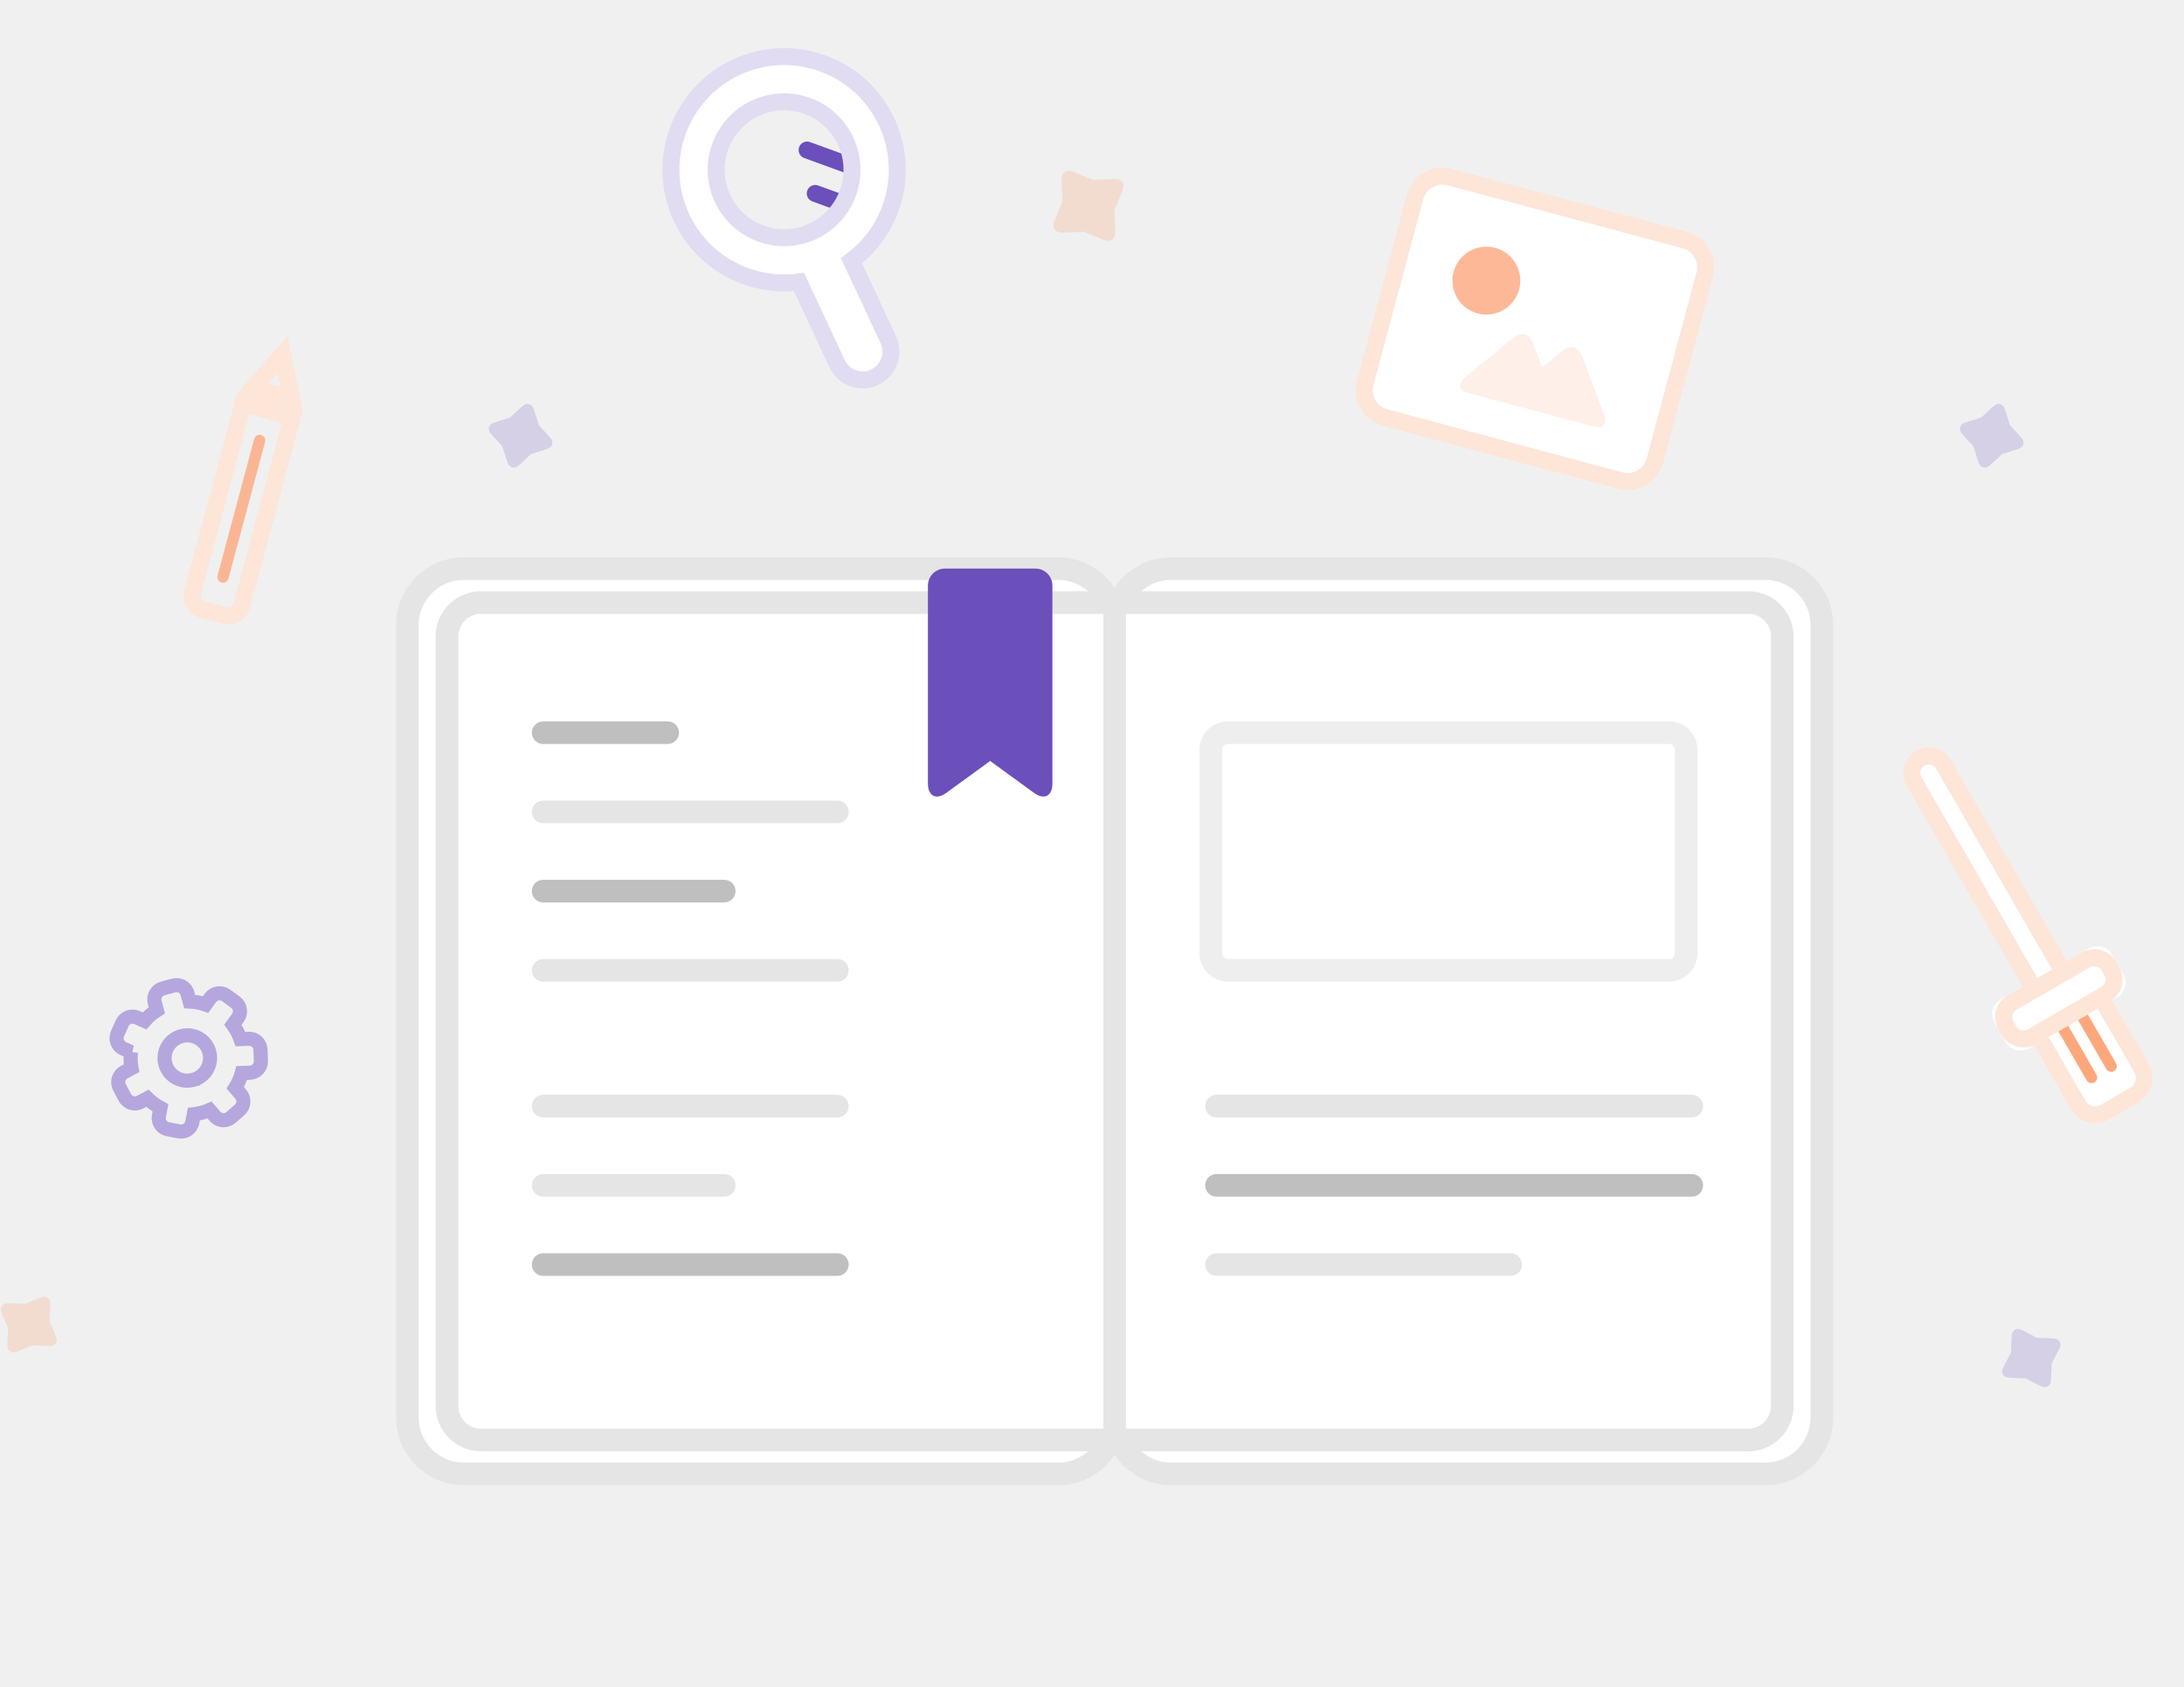
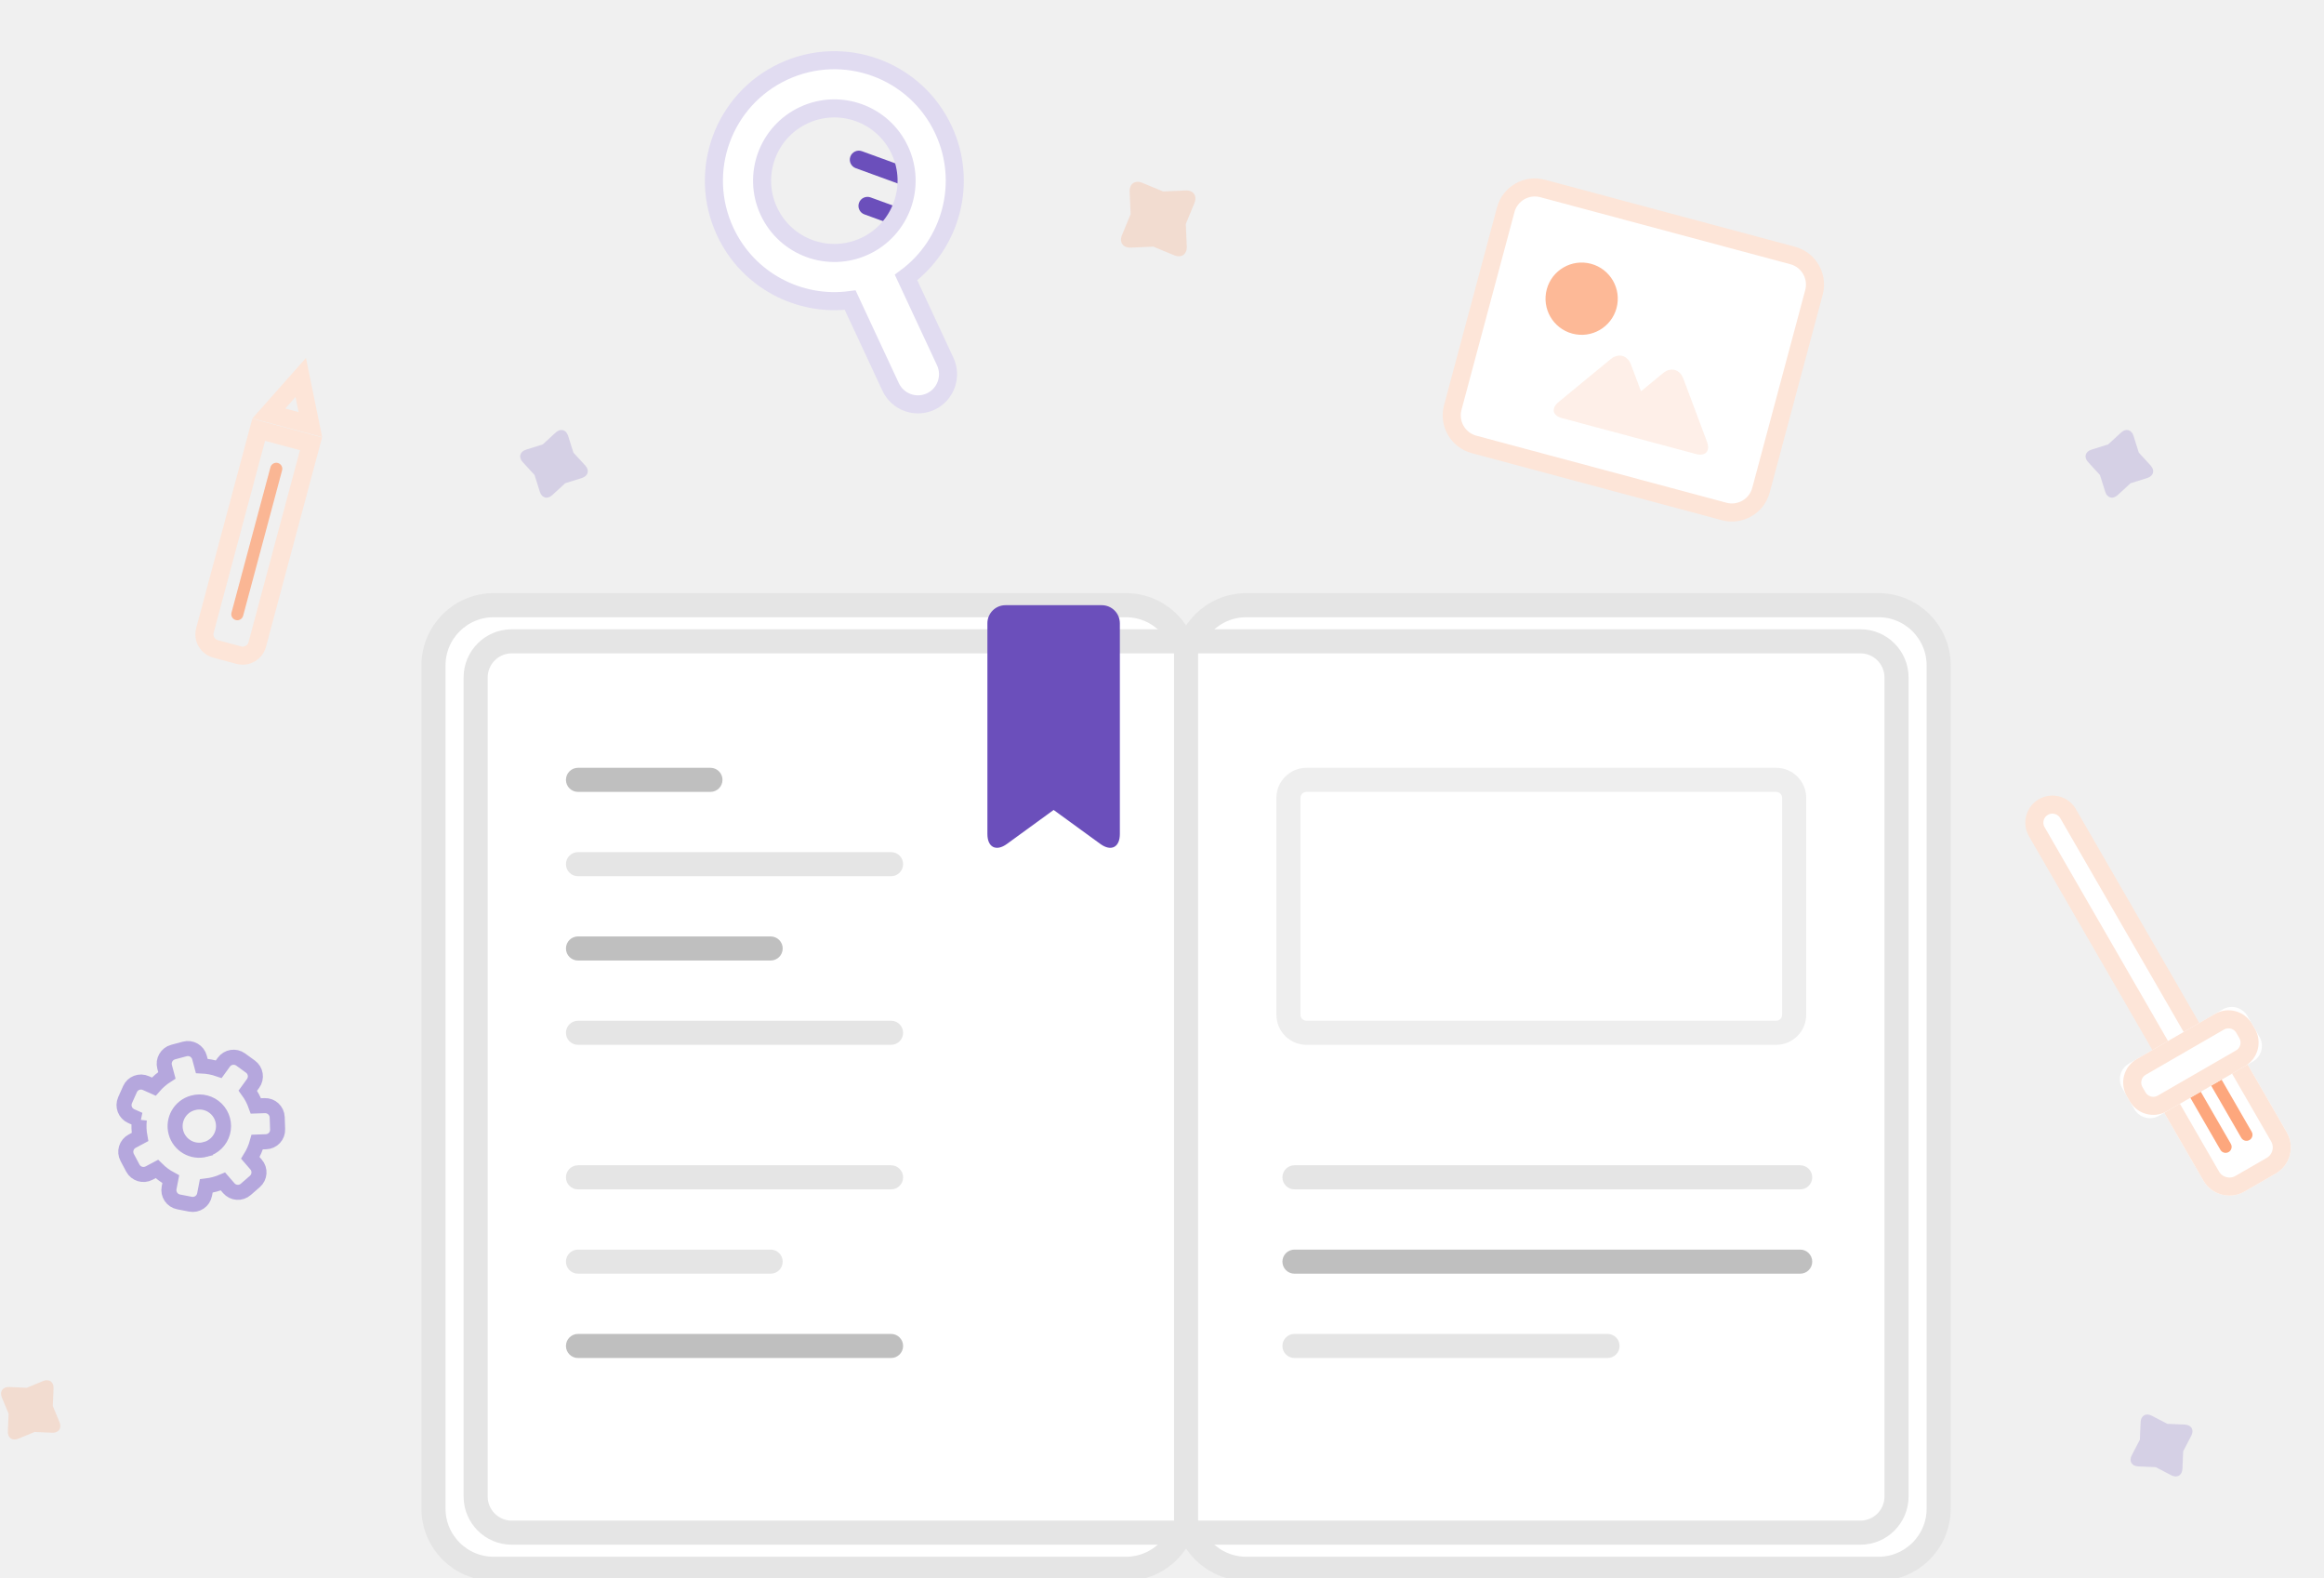
- <svg xmlns="http://www.w3.org/2000/svg" xmlns:xlink="http://www.w3.org/1999/xlink" width="386" height="298" viewBox="0 0 386 298">
+ <svg xmlns="http://www.w3.org/2000/svg" xmlns:xlink="http://www.w3.org/1999/xlink" width="386" height="262" viewBox="0 0 386 262">
  <defs>
    <rect id="b" width="24" height="10" y="44" rx="3" />
    <path id="a" d="M4 51h16v15.997A5.003 5.003 0 0115.003 72H8.997A5.005 5.005 0 014 66.997V51z" />
  </defs>
  <g fill="none" fill-rule="evenodd">
    <g transform="rotate(15 11.757 969.74)">
      <rect width="53" height="44" fill="#FFF" stroke="#FDE5D8" stroke-width="3" stroke-linecap="round" rx="5" />
      <path fill="#FDE5D8" d="M29.5 28.3l2.758-3.861c.962-1.347 2.527-1.34 3.484 0l6.516 9.122c.962 1.347.399 2.439-1.252 2.439H17.994c-1.653 0-2.21-1.099-1.252-2.439l6.516-9.122c.962-1.347 2.527-1.34 3.484 0L29.5 28.3z" opacity=".6" />
      <circle cx="16" cy="16" r="6" fill="#FDB997" />
    </g>
    <g transform="scale(-1 1) rotate(25 -81.846 -332.65)">
      <rect width="3" height="11" x="12.45" y="23.45" fill="#6B4FBB" transform="rotate(45 13.95 28.95)" rx="1.5" />
      <rect width="3" height="14" x="9.45" y="15.45" fill="#6B4FBB" transform="rotate(45 10.95 22.45)" rx="1.5" />
      <path fill="#FFF" stroke="#E1DCF1" stroke-width="3" d="M16 39.6C6.871 37.747 0 29.676 0 20 0 8.954 8.954 0 20 0s20 8.954 20 20c0 8.955-5.886 16.536-14 19.084v15.91A5.007 5.007 0 0121 60c-2.761 0-5-2.244-5-5.006V39.6zm4-7.6c6.627 0 12-5.373 12-12S26.627 8 20 8 8 13.373 8 20s5.373 12 12 12z" />
    </g>
    <g transform="scale(1 -1) rotate(-15 -395.01 -173.907)">
      <path stroke="#FDE5D8" stroke-width="3" d="M1.5 38.5h9V4c0-1.378-1.12-2.5-2.496-2.5H3.996A2.503 2.503 0 001.5 4v34.5z" />
      <rect width="2" height="27" x="5" y="7" fill="#FDA77D" opacity=".8" rx="1" />
      <path stroke="#FDE5D8" stroke-width="3" d="M2.427 41.553h7.146L6 48.699l-3.573-7.146z" />
    </g>
    <g transform="rotate(-30 425.743 -543.922)">
      <path fill="#FFF" stroke="#FDE5D8" stroke-width="3" d="M9 3c0-1.657 1.347-3 3-3 1.657 0 3 1.352 3 3v43H9V3z" />
      <use fill="#FFF" xlink:href="#a" />
      <path stroke="#FDE5D8" stroke-width="3" d="M5.5 52.5v14.497A3.505 3.505 0 008.997 70.5h6.006a3.503 3.503 0 003.497-3.503V52.5h-13z" />
      <rect width="2" height="14" x="9" y="51" fill="#FDA77D" rx="1" />
      <rect width="2" height="14" x="13" y="51" fill="#FDA77D" rx="1" />
      <use fill="#FFF" xlink:href="#b" />
      <rect width="21" height="7" x="1.5" y="45.5" stroke="#FDE5D8" stroke-width="3" rx="3" />
    </g>
    <g transform="translate(72 100.488)">
      <rect width="125" height="160" fill="#FFF" stroke="#E5E5E5" stroke-width="4" stroke-linecap="round" rx="10" />
      <rect width="125" height="160" x="125" fill="#FFF" stroke="#E5E5E5" stroke-width="4" stroke-linecap="round" rx="10" />
      <path fill="#FFF" stroke="#E5E5E5" stroke-width="4" d="M7 12.008C7 8.69 9.686 6 12.993 6H125v148H12.993C9.683 154 7 151.305 7 147.992V12.008zm236 0C243 8.69 240.314 6 237.007 6H125v148h112.007c3.31 0 5.993-2.695 5.993-6.008V12.008z" stroke-linecap="round" />
      <rect width="84" height="42" x="142" y="29" stroke="#EEE" stroke-width="4" rx="3" />
      <rect width="88" height="4" x="141" y="93" fill="#E5E5E5" rx="2" />
      <rect width="88" height="4" x="141" y="107" fill="#BFBFBF" rx="2" />
      <rect width="56" height="4" x="141" y="121" fill="#E5E5E5" rx="2" />
      <rect width="56" height="4" x="22" y="93" fill="#E5E5E5" rx="2" />
      <rect width="26" height="4" x="22" y="27" fill="#BFBFBF" rx="2" />
      <rect width="56" height="4" x="22" y="41" fill="#E5E5E5" rx="2" />
      <rect width="36" height="4" x="22" y="55" fill="#BFBFBF" rx="2" />
      <rect width="56" height="4" x="22" y="69" fill="#E5E5E5" rx="2" />
      <rect width="36" height="4" x="22" y="107" fill="#E5E5E5" rx="2" />
      <rect width="56" height="4" x="22" y="121" fill="#BFBFBF" rx="2" />
    </g>
    <path stroke="#B5A7DD" stroke-width="2.5" d="M23.139 185.922l-1.347-.6a2.004 2.004 0 01-1.02-2.64l.815-1.831a1.995 1.995 0 012.645-1.01l1.308.583a9.959 9.959 0 012.177-1.876l-.376-1.402a2.004 2.004 0 011.41-2.455l1.937-.519a1.995 1.995 0 012.449 1.421l.375 1.402a9.959 9.959 0 012.824.536l.84-1.158a2.004 2.004 0 012.796-.448l1.622 1.178a1.995 1.995 0 01.437 2.797l-.867 1.193a9.946 9.946 0 011.341 2.541l1.461-.05a2.004 2.004 0 012.075 1.926l.07 2.003a1.995 1.995 0 01-1.935 2.067l-1.445.05c-.256.93-.644 1.817-1.15 2.632l.944 1.087a2.004 2.004 0 01-.191 2.825l-1.513 1.315a1.995 1.995 0 01-2.824-.204l-.963-1.108a10.084 10.084 0 01-2.776.744l-.28 1.441a2.004 2.004 0 01-2.344 1.588l-1.967-.382a1.995 1.995 0 01-1.579-2.35l.275-1.414a10.044 10.044 0 01-2.312-1.704l-1.277.678a2.004 2.004 0 01-2.709-.822l-.94-1.77a1.995 1.995 0 01.833-2.705l1.29-.687a9.946 9.946 0 01-.11-2.872zm10.98 4.93a4 4 0 10-2.07-7.727 4 4 0 002.07 7.728z" />
    <path fill="#6B4FBB" d="M164 103.492a3.002 3.002 0 013.001-3.004H183a3.006 3.006 0 013.001 3.004v34.988c0 2.213-1.45 2.954-3.24 1.651l-7.76-5.643-7.76 5.643c-1.789 1.302-3.24.566-3.24-1.651v-34.988z" />
    <g opacity=".2">
      <path fill="#FC8A51" d="M5.747 237.768l-2.688 1.114c-1.017.422-1.803-.134-1.754-1.228l.128-2.907-1.115-2.688c-.422-1.017.135-1.803 1.229-1.754l2.907.128 2.687-1.115c1.018-.422 1.803.135 1.755 1.229l-.128 2.907 1.114 2.687c.422 1.018-.134 1.803-1.228 1.755l-2.907-.128zM191.564 40.953l-3.72.164c-1.326.059-1.992-.88-1.48-2.115l1.426-3.438-.164-3.72c-.059-1.326.88-1.992 2.115-1.48l3.438 1.426 3.72-.164c1.326-.059 1.992.88 1.48 2.114l-1.426 3.44.164 3.719c.059 1.326-.88 1.992-2.114 1.48l-3.44-1.426z" />
      <path fill="#6B4FBB" d="M348.789 78.876l-1.967-2.144c-.744-.812-.49-1.74.555-2.07l2.775-.873 2.144-1.967c.812-.744 1.74-.49 2.07.555l.873 2.775 1.967 2.144c.744.812.49 1.74-.555 2.07l-2.775.873-2.144 1.967c-.812.745-1.74.49-2.07-.555l-.873-2.775zm9.261 164.735l-2.907-.125c-1.1-.048-1.577-.884-1.07-1.855l1.344-2.58.126-2.908c.047-1.1.883-1.577 1.855-1.07l2.58 1.344 2.907.126c1.1.047 1.577.883 1.07 1.855l-1.344 2.58-.125 2.907c-.048 1.1-.884 1.577-1.856 1.07l-2.58-1.344zM88.789 78.876l-1.967-2.144c-.744-.812-.49-1.74.555-2.07l2.775-.873 2.144-1.967c.812-.744 1.74-.49 2.07.555l.873 2.775 1.967 2.144c.744.812.49 1.74-.555 2.07l-2.775.873-2.144 1.967c-.812.745-1.74.49-2.07-.555l-.873-2.775z" />
    </g>
  </g>
</svg>
